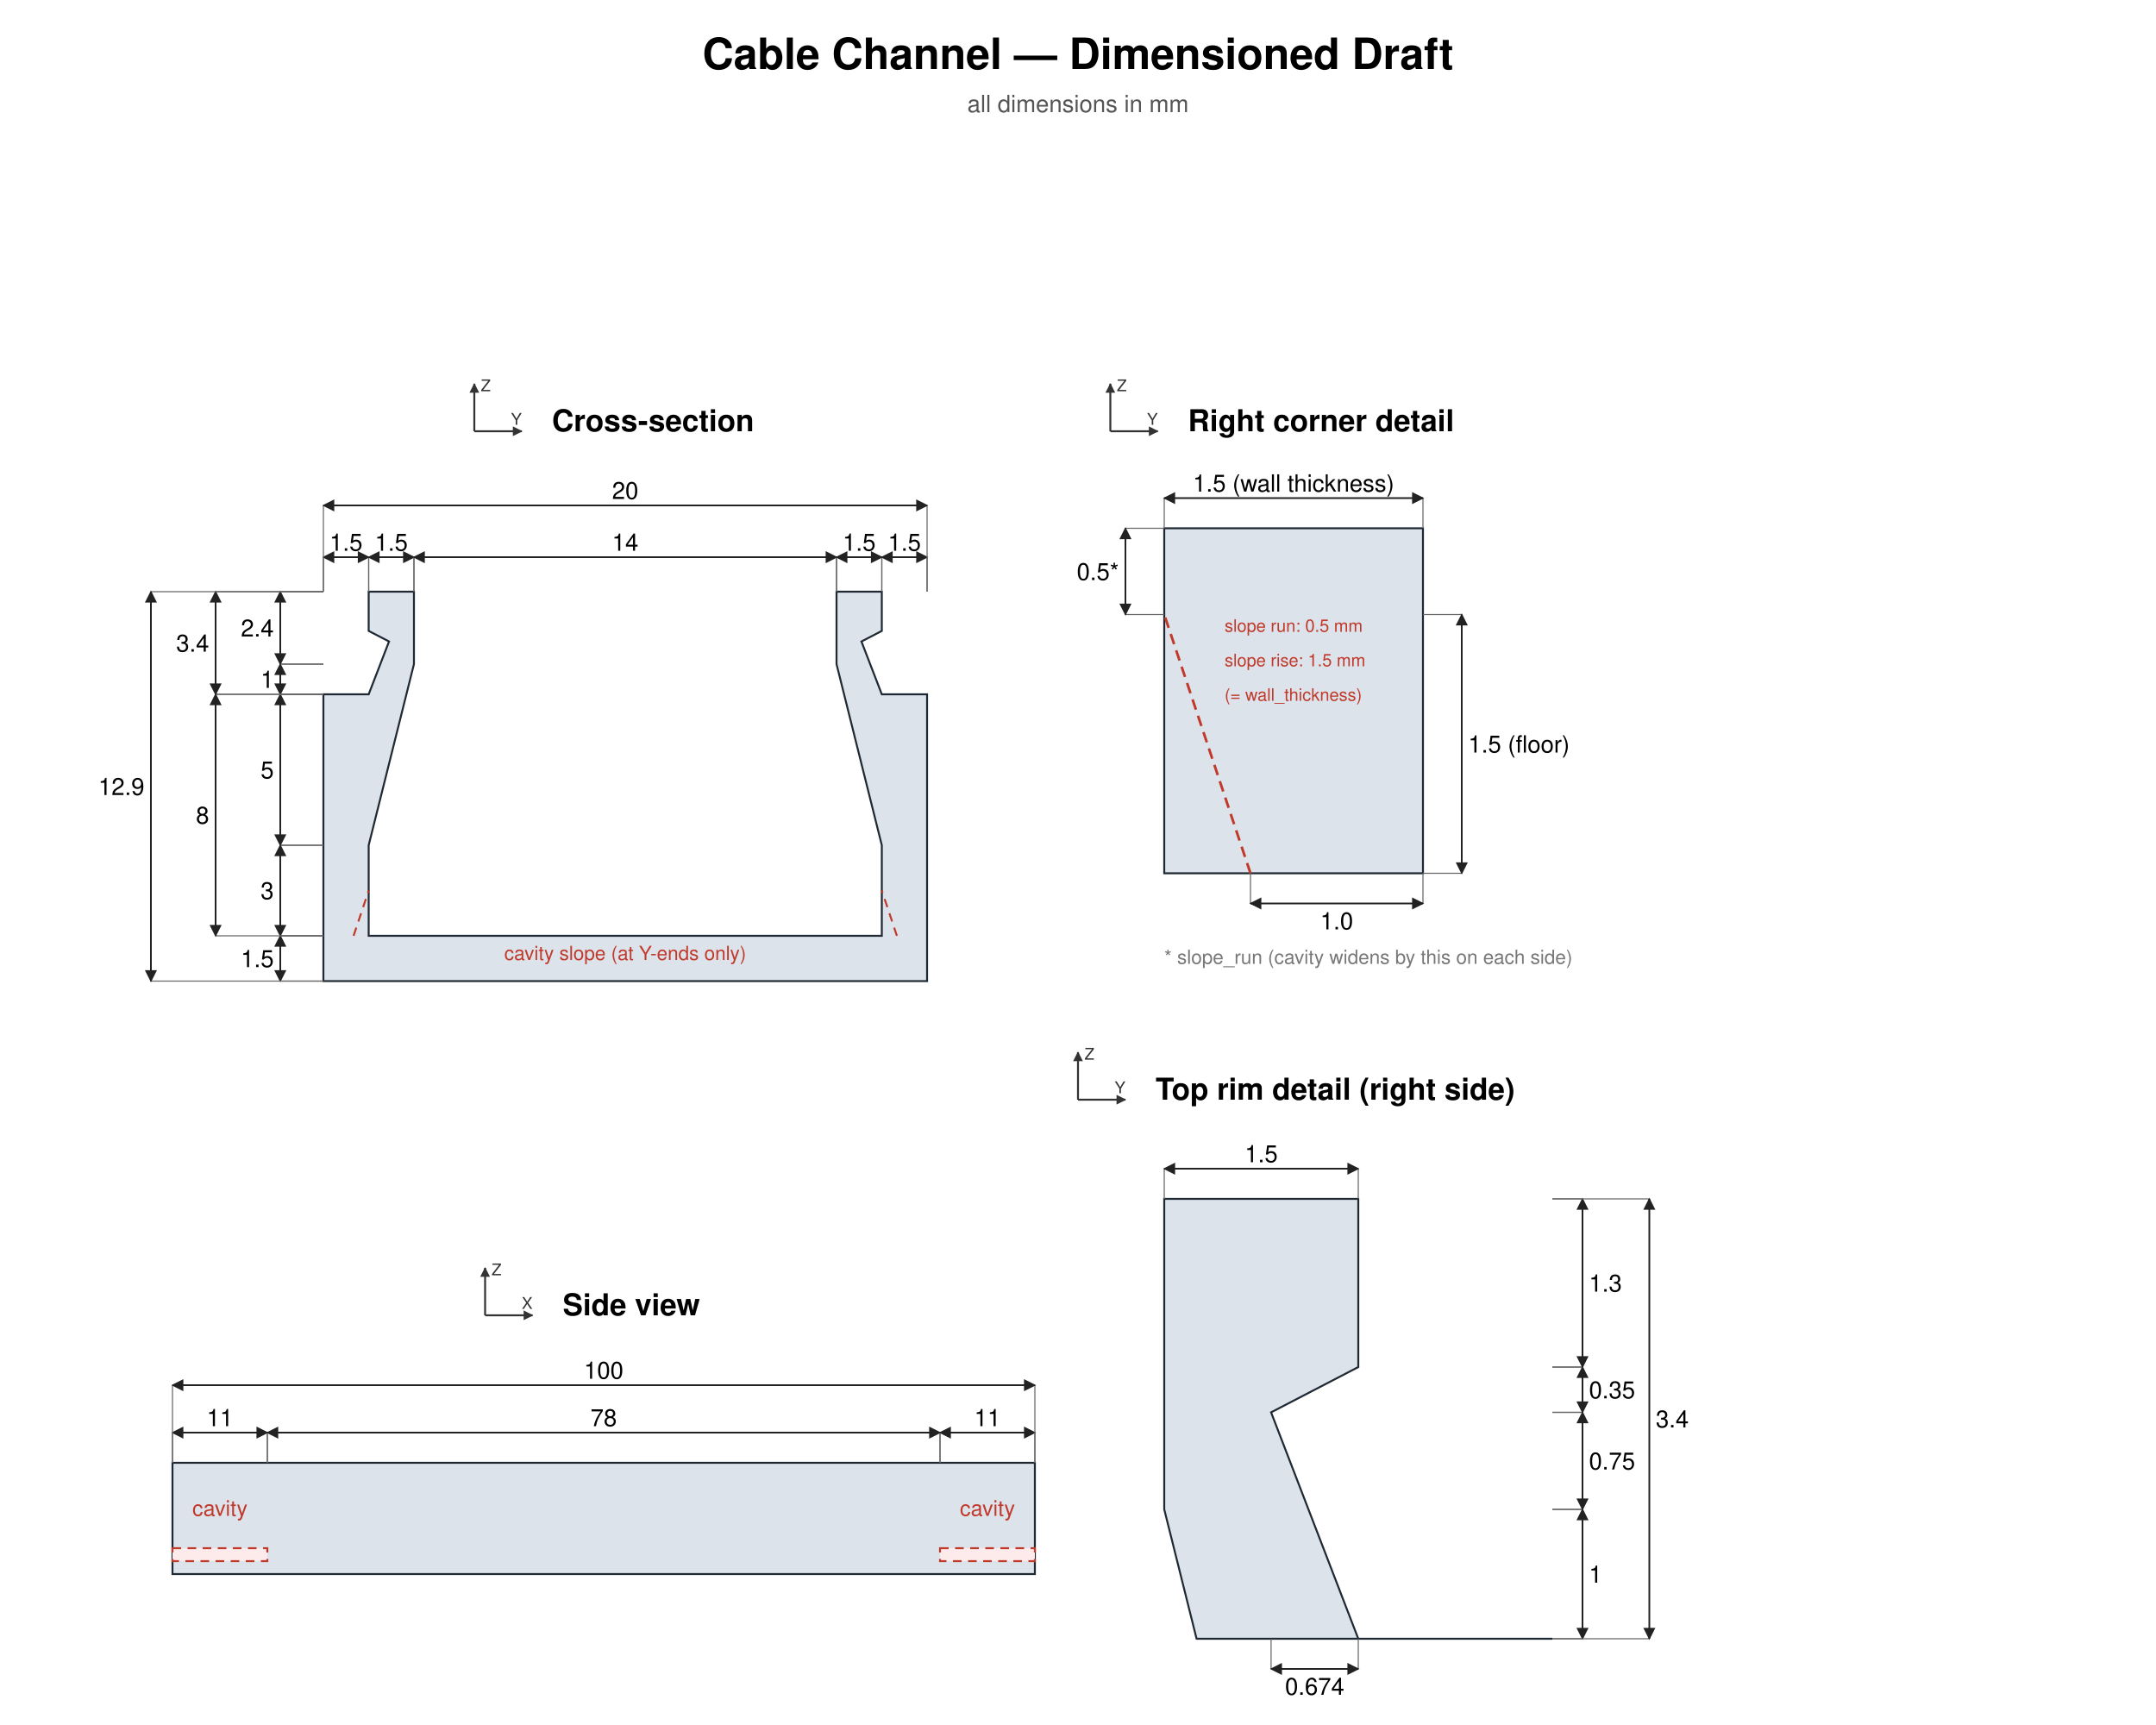
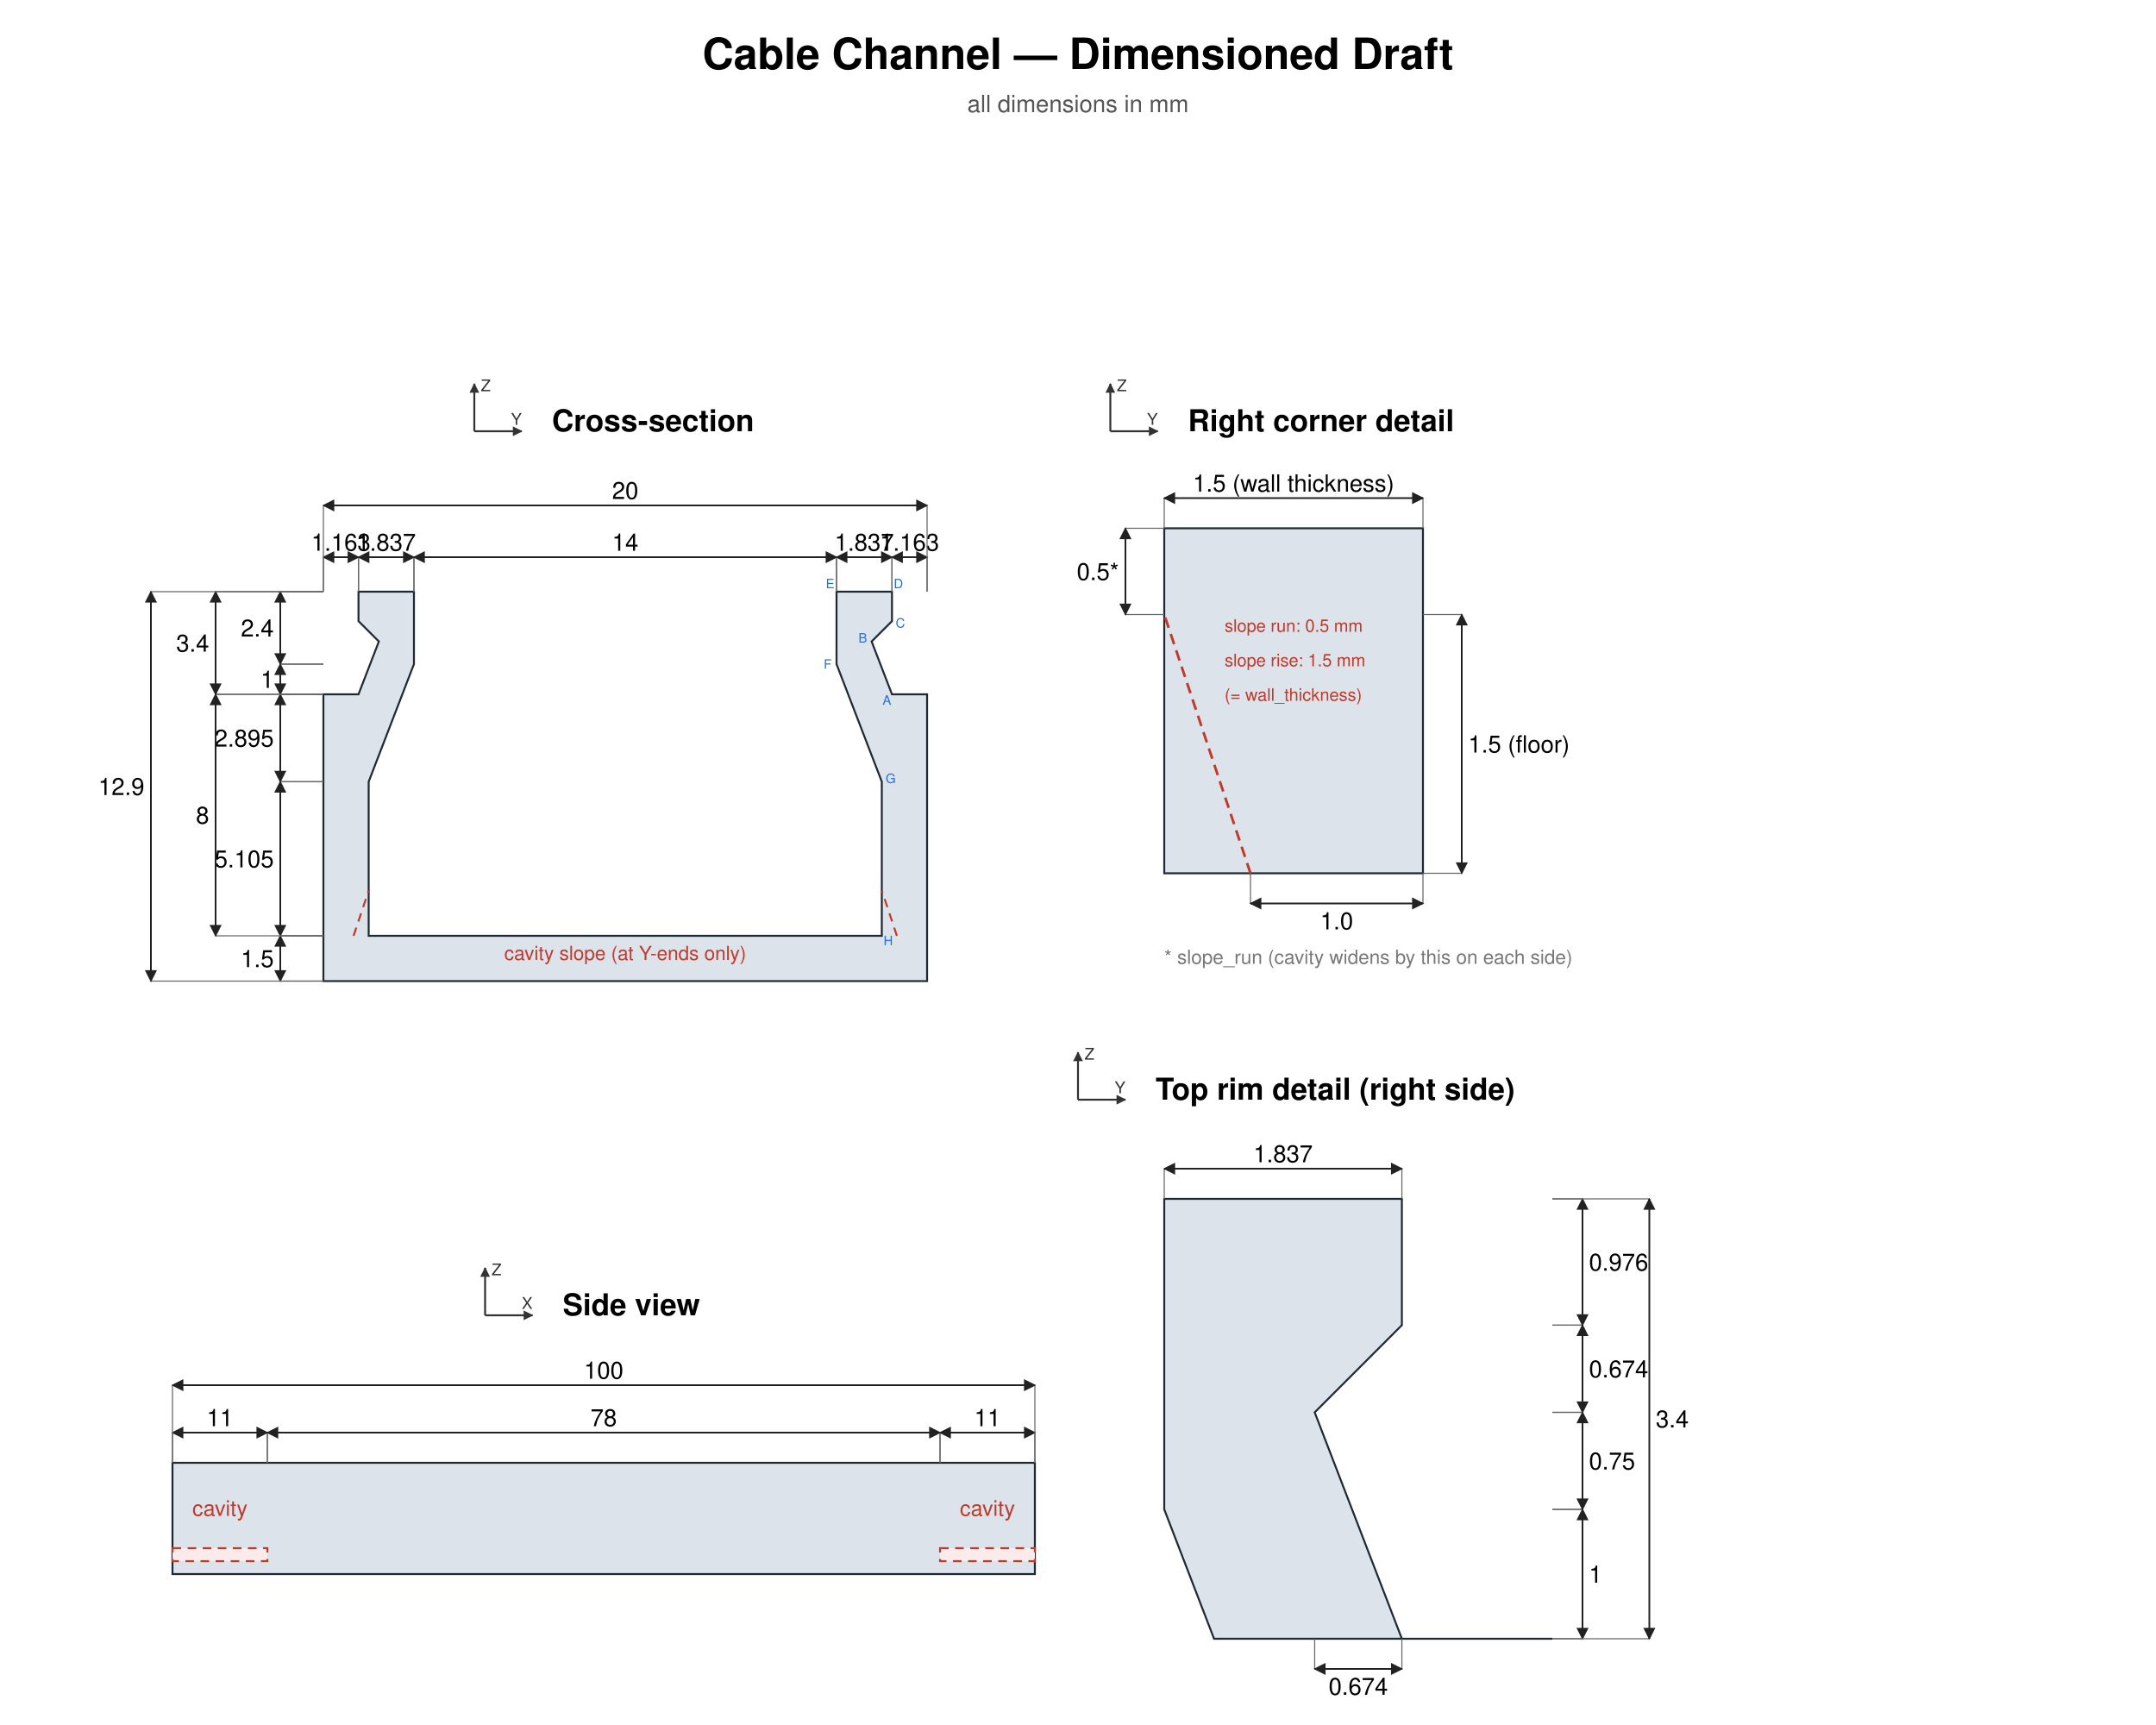
<svg xmlns="http://www.w3.org/2000/svg" width="1000" height="800" font-family="Helvetica, Arial, sans-serif">
  <defs>
    <marker id="arrL" viewBox="0 0 10 10" refX="1" refY="5" markerWidth="7" markerHeight="7" orient="auto">
      <path d="M 10 0 L 0 5 L 10 10 z" fill="#222" />
    </marker>
    <marker id="arrR" viewBox="0 0 10 10" refX="9" refY="5" markerWidth="7" markerHeight="7" orient="auto-start-reverse">
      <path d="M 0 0 L 10 5 L 0 10 z" fill="#222" />
    </marker>
    <marker id="axisArr" viewBox="0 0 12 12" refX="11" refY="6" markerWidth="5" markerHeight="5" orient="auto-start-reverse">
      <path d="M 0 0 L 12 6 L 0 12 Z" fill="#333" />
    </marker>
  </defs>
  <rect width="1000" height="800" fill="white" />
  <text x="500" y="32" text-anchor="middle" font-size="20" font-weight="bold">Cable Channel — Dimensioned Draft</text>
  <text x="500" y="52" text-anchor="middle" font-size="11" fill="#555">all dimensions in mm</text>
  <line x1="220" y1="200" x2="242" y2="200" stroke="#333" stroke-width="0.9" marker-end="url(#axisArr)" />
  <line x1="220" y1="200" x2="220" y2="178" stroke="#333" stroke-width="0.9" marker-end="url(#axisArr)" />
  <text x="223" y="178" dominant-baseline="hanging" font-size="7.5" fill="#333" text-anchor="start">Z</text>
  <text x="242" y="197" font-size="7.5" fill="#333" text-anchor="end">Y</text>
  <text x="256" y="200" text-anchor="start" font-size="14" font-weight="bold">Cross-section</text>
-   <path d="M 150.00 455.00 L 430.00 455.00 L 430.00 322.00 L 409.00 322.00 L 399.56 297.50 L 409.00 292.60 L 409.00 274.40 L 388.00 274.40 L 388.00 308.00 L 409.00 392.00 L 409.00 434.00 L 171.00 434.00 L 171.00 392.00 L 192.00 308.00 L 192.00 274.40 L 171.00 274.40 L 171.00 292.60 L 180.44 297.50 L 171.00 322.00 L 150.00 322.00 Z" fill="#dde3ea" stroke="#1f2933" stroke-width="0.9" />
+   <path d="M 150.00 455.00 L 430.00 455.00 L 430.00 322.00 L 413.72 322.00 L 404.28 297.50 L 413.72 288.06 L 413.72 274.40 L 388.00 274.40 L 388.00 308.00 L 409.00 362.53 L 409.00 434.00 L 171.00 434.00 L 171.00 362.53 L 192.00 308.00 L 192.00 274.40 L 166.28 274.40 L 166.28 288.06 L 175.72 297.50 L 166.28 322.00 L 150.00 322.00 Z" fill="#dde3ea" stroke="#1f2933" stroke-width="0.9" />
  <line x1="164.00" y1="434.00" x2="171.00" y2="413.00" stroke="#c0392b" stroke-width="0.9" stroke-dasharray="4,3" />
  <line x1="416.00" y1="434.00" x2="409.00" y2="413.00" stroke="#c0392b" stroke-width="0.9" stroke-dasharray="4,3" />
  <text x="290.00" y="445.20" text-anchor="middle" font-size="9" fill="#c0392b">cavity slope (at Y-ends only)</text>
+   <text x="411.34" y="325.46" text-anchor="middle" dominant-baseline="central" font-size="6" fill="#1f6feb">A</text>
+   <text x="400.18" y="296.63" text-anchor="middle" dominant-baseline="central" font-size="6" fill="#1f6feb">B</text>
+   <text x="417.60" y="289.67" text-anchor="middle" dominant-baseline="central" font-size="6" fill="#1f6feb">C</text>
+   <text x="416.69" y="271.43" text-anchor="middle" dominant-baseline="central" font-size="6" fill="#1f6feb">D</text>
+   <text x="385.03" y="271.43" text-anchor="middle" dominant-baseline="central" font-size="6" fill="#1f6feb">E</text>
+   <text x="383.87" y="308.77" text-anchor="middle" dominant-baseline="central" font-size="6" fill="#1f6feb">F</text>
+   <text x="413.13" y="361.76" text-anchor="middle" dominant-baseline="central" font-size="6" fill="#1f6feb">G</text>
+   <text x="411.97" y="436.97" text-anchor="middle" dominant-baseline="central" font-size="6" fill="#1f6feb">H</text>
  <line x1="150.00" y1="274.40" x2="150.00" y2="258.40" stroke="#666" stroke-width="0.5" />
-   <line x1="171.00" y1="274.40" x2="171.00" y2="258.40" stroke="#666" stroke-width="0.5" />
-   <line x1="150.00" y1="258.40" x2="171.00" y2="258.40" stroke="#222" stroke-width="0.8" marker-start="url(#arrL)" marker-end="url(#arrR)" />
-   <text x="160.50" y="255.40" text-anchor="middle" font-size="11">1.5</text>
-   <line x1="171.00" y1="274.40" x2="171.00" y2="258.40" stroke="#666" stroke-width="0.5" />
+   <line x1="166.28" y1="274.40" x2="166.28" y2="258.40" stroke="#666" stroke-width="0.5" />
+   <line x1="150.00" y1="258.40" x2="166.28" y2="258.40" stroke="#222" stroke-width="0.8" marker-start="url(#arrL)" marker-end="url(#arrR)" />
+   <text x="158.14" y="255.40" text-anchor="middle" font-size="11">1.163</text>
+   <line x1="166.28" y1="274.40" x2="166.28" y2="258.40" stroke="#666" stroke-width="0.5" />
  <line x1="192.00" y1="274.40" x2="192.00" y2="258.40" stroke="#666" stroke-width="0.5" />
-   <line x1="171.00" y1="258.40" x2="192.00" y2="258.40" stroke="#222" stroke-width="0.8" marker-start="url(#arrL)" marker-end="url(#arrR)" />
-   <text x="181.50" y="255.40" text-anchor="middle" font-size="11">1.5</text>
+   <line x1="166.28" y1="258.40" x2="192.00" y2="258.40" stroke="#222" stroke-width="0.8" marker-start="url(#arrL)" marker-end="url(#arrR)" />
+   <text x="179.14" y="255.40" text-anchor="middle" font-size="11">1.837</text>
  <line x1="192.00" y1="274.40" x2="192.00" y2="258.40" stroke="#666" stroke-width="0.5" />
  <line x1="388.00" y1="274.40" x2="388.00" y2="258.40" stroke="#666" stroke-width="0.5" />
  <line x1="192.00" y1="258.40" x2="388.00" y2="258.40" stroke="#222" stroke-width="0.8" marker-start="url(#arrL)" marker-end="url(#arrR)" />
  <text x="290.00" y="255.40" text-anchor="middle" font-size="11">14</text>
  <line x1="388.00" y1="274.40" x2="388.00" y2="258.40" stroke="#666" stroke-width="0.5" />
-   <line x1="409.00" y1="274.40" x2="409.00" y2="258.40" stroke="#666" stroke-width="0.5" />
-   <line x1="388.00" y1="258.40" x2="409.00" y2="258.40" stroke="#222" stroke-width="0.8" marker-start="url(#arrL)" marker-end="url(#arrR)" />
-   <text x="398.50" y="255.40" text-anchor="middle" font-size="11">1.5</text>
-   <line x1="409.00" y1="274.40" x2="409.00" y2="258.40" stroke="#666" stroke-width="0.5" />
+   <line x1="413.72" y1="274.40" x2="413.72" y2="258.40" stroke="#666" stroke-width="0.5" />
+   <line x1="388.00" y1="258.40" x2="413.72" y2="258.40" stroke="#222" stroke-width="0.8" marker-start="url(#arrL)" marker-end="url(#arrR)" />
+   <text x="400.86" y="255.40" text-anchor="middle" font-size="11">1.837</text>
+   <line x1="413.72" y1="274.40" x2="413.72" y2="258.40" stroke="#666" stroke-width="0.5" />
  <line x1="430.00" y1="274.40" x2="430.00" y2="258.40" stroke="#666" stroke-width="0.5" />
-   <line x1="409.00" y1="258.40" x2="430.00" y2="258.40" stroke="#222" stroke-width="0.8" marker-start="url(#arrL)" marker-end="url(#arrR)" />
-   <text x="419.50" y="255.40" text-anchor="middle" font-size="11">1.5</text>
+   <line x1="413.72" y1="258.40" x2="430.00" y2="258.40" stroke="#222" stroke-width="0.8" marker-start="url(#arrL)" marker-end="url(#arrR)" />
+   <text x="421.86" y="255.40" text-anchor="middle" font-size="11">1.163</text>
  <line x1="150.00" y1="274.40" x2="150.00" y2="234.40" stroke="#666" stroke-width="0.5" />
  <line x1="430.00" y1="274.40" x2="430.00" y2="234.40" stroke="#666" stroke-width="0.5" />
  <line x1="150.00" y1="234.40" x2="430.00" y2="234.40" stroke="#222" stroke-width="0.8" marker-start="url(#arrL)" marker-end="url(#arrR)" />
  <text x="290.00" y="231.40" text-anchor="middle" font-size="11">20</text>
  <line x1="150.00" y1="455.00" x2="130.00" y2="455.00" stroke="#666" stroke-width="0.5" />
  <line x1="150.00" y1="434.00" x2="130.00" y2="434.00" stroke="#666" stroke-width="0.5" />
  <line x1="130.00" y1="455.00" x2="130.00" y2="434.00" stroke="#222" stroke-width="0.8" marker-start="url(#arrL)" marker-end="url(#arrR)" />
  <text x="127.00" y="448.50" text-anchor="end" font-size="11">1.5</text>
  <line x1="150.00" y1="434.00" x2="130.00" y2="434.00" stroke="#666" stroke-width="0.5" />
-   <line x1="150.00" y1="392.00" x2="130.00" y2="392.00" stroke="#666" stroke-width="0.5" />
-   <line x1="130.00" y1="434.00" x2="130.00" y2="392.00" stroke="#222" stroke-width="0.8" marker-start="url(#arrL)" marker-end="url(#arrR)" />
-   <text x="127.00" y="417.00" text-anchor="end" font-size="11">3</text>
-   <line x1="150.00" y1="392.00" x2="130.00" y2="392.00" stroke="#666" stroke-width="0.5" />
+   <line x1="150.00" y1="362.53" x2="130.00" y2="362.53" stroke="#666" stroke-width="0.5" />
+   <line x1="130.00" y1="434.00" x2="130.00" y2="362.53" stroke="#222" stroke-width="0.8" marker-start="url(#arrL)" marker-end="url(#arrR)" />
+   <text x="127.00" y="402.26" text-anchor="end" font-size="11">5.105</text>
+   <line x1="150.00" y1="362.53" x2="130.00" y2="362.53" stroke="#666" stroke-width="0.5" />
  <line x1="150.00" y1="322.00" x2="130.00" y2="322.00" stroke="#666" stroke-width="0.5" />
-   <line x1="130.00" y1="392.00" x2="130.00" y2="322.00" stroke="#222" stroke-width="0.8" marker-start="url(#arrL)" marker-end="url(#arrR)" />
-   <text x="127.00" y="361.00" text-anchor="end" font-size="11">5</text>
+   <line x1="130.00" y1="362.53" x2="130.00" y2="322.00" stroke="#222" stroke-width="0.8" marker-start="url(#arrL)" marker-end="url(#arrR)" />
+   <text x="127.00" y="346.26" text-anchor="end" font-size="11">2.895</text>
  <line x1="150.00" y1="322.00" x2="130.00" y2="322.00" stroke="#666" stroke-width="0.5" />
  <line x1="150.00" y1="308.00" x2="130.00" y2="308.00" stroke="#666" stroke-width="0.5" />
  <line x1="130.00" y1="322.00" x2="130.00" y2="308.00" stroke="#222" stroke-width="0.8" marker-start="url(#arrL)" marker-end="url(#arrR)" />
  <text x="127.00" y="319.00" text-anchor="end" font-size="11">1</text>
  <line x1="150.00" y1="308.00" x2="130.00" y2="308.00" stroke="#666" stroke-width="0.5" />
  <line x1="150.00" y1="274.40" x2="130.00" y2="274.40" stroke="#666" stroke-width="0.5" />
  <line x1="130.00" y1="308.00" x2="130.00" y2="274.40" stroke="#222" stroke-width="0.8" marker-start="url(#arrL)" marker-end="url(#arrR)" />
  <text x="127.00" y="295.20" text-anchor="end" font-size="11">2.4</text>
  <line x1="150.00" y1="434.00" x2="100.00" y2="434.00" stroke="#666" stroke-width="0.5" />
  <line x1="150.00" y1="322.00" x2="100.00" y2="322.00" stroke="#666" stroke-width="0.5" />
  <line x1="100.00" y1="434.00" x2="100.00" y2="322.00" stroke="#222" stroke-width="0.8" marker-start="url(#arrL)" marker-end="url(#arrR)" />
  <text x="97.00" y="382.00" text-anchor="end" font-size="11">8</text>
  <line x1="150.00" y1="322.00" x2="100.00" y2="322.00" stroke="#666" stroke-width="0.5" />
  <line x1="150.00" y1="274.40" x2="100.00" y2="274.40" stroke="#666" stroke-width="0.5" />
  <line x1="100.00" y1="322.00" x2="100.00" y2="274.40" stroke="#222" stroke-width="0.8" marker-start="url(#arrL)" marker-end="url(#arrR)" />
  <text x="97.00" y="302.20" text-anchor="end" font-size="11">3.4</text>
  <line x1="150.00" y1="455.00" x2="70.00" y2="455.00" stroke="#666" stroke-width="0.5" />
  <line x1="150.00" y1="274.40" x2="70.00" y2="274.40" stroke="#666" stroke-width="0.5" />
  <line x1="70.00" y1="455.00" x2="70.00" y2="274.40" stroke="#222" stroke-width="0.8" marker-start="url(#arrL)" marker-end="url(#arrR)" />
  <text x="67.00" y="368.70" text-anchor="end" font-size="11">12.9</text>
  <line x1="515" y1="200" x2="537" y2="200" stroke="#333" stroke-width="0.9" marker-end="url(#axisArr)" />
  <line x1="515" y1="200" x2="515" y2="178" stroke="#333" stroke-width="0.9" marker-end="url(#axisArr)" />
  <text x="518" y="178" dominant-baseline="hanging" font-size="7.5" fill="#333" text-anchor="start">Z</text>
  <text x="537" y="197" font-size="7.5" fill="#333" text-anchor="end">Y</text>
  <text x="551" y="200" text-anchor="start" font-size="14" font-weight="bold">Right corner detail</text>
  <path d="M 540.00 405.00 L 660.00 405.00 L 660.00 245.00 L 540.00 245.00 Z" fill="#dde3ea" stroke="#1f2933" stroke-width="0.9" />
  <line x1="580.00" y1="405.00" x2="540.00" y2="285.00" stroke="#c0392b" stroke-width="1.2" stroke-dasharray="5,3" />
  <line x1="540.00" y1="245.00" x2="540.00" y2="231.00" stroke="#666" stroke-width="0.5" />
  <line x1="660.00" y1="245.00" x2="660.00" y2="231.00" stroke="#666" stroke-width="0.5" />
  <line x1="540.00" y1="231.00" x2="660.00" y2="231.00" stroke="#222" stroke-width="0.8" marker-start="url(#arrL)" marker-end="url(#arrR)" />
  <text x="600.00" y="228.00" text-anchor="middle" font-size="11">1.5  (wall thickness)</text>
  <line x1="580.00" y1="405.00" x2="580.00" y2="419.00" stroke="#666" stroke-width="0.5" />
  <line x1="660.00" y1="405.00" x2="660.00" y2="419.00" stroke="#666" stroke-width="0.5" />
  <line x1="580.00" y1="419.00" x2="660.00" y2="419.00" stroke="#222" stroke-width="0.8" marker-start="url(#arrL)" marker-end="url(#arrR)" />
  <text x="620.00" y="431.00" text-anchor="middle" font-size="11">1.0</text>
  <line x1="660.00" y1="405.00" x2="678.00" y2="405.00" stroke="#666" stroke-width="0.5" />
  <line x1="660.00" y1="285.00" x2="678.00" y2="285.00" stroke="#666" stroke-width="0.5" />
  <line x1="678.00" y1="405.00" x2="678.00" y2="285.00" stroke="#222" stroke-width="0.8" marker-start="url(#arrL)" marker-end="url(#arrR)" />
  <text x="681.00" y="349.00" text-anchor="start" font-size="11">1.5  (floor)</text>
  <line x1="540.00" y1="285.00" x2="522.00" y2="285.00" stroke="#666" stroke-width="0.5" />
  <line x1="540.00" y1="245.00" x2="522.00" y2="245.00" stroke="#666" stroke-width="0.5" />
  <line x1="522.00" y1="285.00" x2="522.00" y2="245.00" stroke="#222" stroke-width="0.8" marker-start="url(#arrL)" marker-end="url(#arrR)" />
  <text x="519.00" y="269.00" text-anchor="end" font-size="11">0.5*</text>
  <text x="568.00" y="293.00" text-anchor="start" font-size="8" fill="#c0392b">slope run: 0.5 mm</text>
  <text x="568.00" y="309.00" text-anchor="start" font-size="8" fill="#c0392b">slope rise: 1.5 mm</text>
  <text x="568.00" y="325.00" text-anchor="start" font-size="8" fill="#c0392b">(= wall_thickness)</text>
  <text x="540.00" y="447.00" text-anchor="start" font-size="9" fill="#777">* slope_run (cavity widens by this on each side)</text>
  <line x1="500" y1="510" x2="522" y2="510" stroke="#333" stroke-width="0.9" marker-end="url(#axisArr)" />
  <line x1="500" y1="510" x2="500" y2="488" stroke="#333" stroke-width="0.9" marker-end="url(#axisArr)" />
  <text x="503" y="488" dominant-baseline="hanging" font-size="7.5" fill="#333" text-anchor="start">Z</text>
  <text x="522" y="507" font-size="7.5" fill="#333" text-anchor="end">Y</text>
  <text x="536" y="510" text-anchor="start" font-size="14" font-weight="bold">Top rim detail (right side)</text>
-   <path d="M 720.00 760.00 L 630.00 760.00 L 589.56 655.00 L 630.00 634.00 L 630.00 556.00 L 540.00 556.00 L 540.00 700.00 L 555.00 760.00 Z" fill="#dde3ea" stroke="#1f2933" stroke-width="0.9" />
+   <path d="M 720.00 760.00 L 650.22 760.00 L 609.78 655.00 L 650.22 614.56 L 650.22 556.00 L 540.00 556.00 L 540.00 700.00 L 563.10 760.00 Z" fill="#dde3ea" stroke="#1f2933" stroke-width="0.9" />
  <line x1="720.00" y1="760.00" x2="734.00" y2="760.00" stroke="#666" stroke-width="0.5" />
  <line x1="720.00" y1="700.00" x2="734.00" y2="700.00" stroke="#666" stroke-width="0.5" />
  <line x1="734.00" y1="760.00" x2="734.00" y2="700.00" stroke="#222" stroke-width="0.8" marker-start="url(#arrL)" marker-end="url(#arrR)" />
  <text x="737.00" y="734.00" text-anchor="start" font-size="11">1</text>
  <line x1="720.00" y1="700.00" x2="734.00" y2="700.00" stroke="#666" stroke-width="0.5" />
  <line x1="720.00" y1="655.00" x2="734.00" y2="655.00" stroke="#666" stroke-width="0.5" />
  <line x1="734.00" y1="700.00" x2="734.00" y2="655.00" stroke="#222" stroke-width="0.8" marker-start="url(#arrL)" marker-end="url(#arrR)" />
  <text x="737.00" y="681.50" text-anchor="start" font-size="11">0.75</text>
  <line x1="720.00" y1="655.00" x2="734.00" y2="655.00" stroke="#666" stroke-width="0.5" />
-   <line x1="720.00" y1="634.00" x2="734.00" y2="634.00" stroke="#666" stroke-width="0.5" />
-   <line x1="734.00" y1="655.00" x2="734.00" y2="634.00" stroke="#222" stroke-width="0.8" marker-start="url(#arrL)" marker-end="url(#arrR)" />
-   <text x="737.00" y="648.50" text-anchor="start" font-size="11">0.35</text>
-   <line x1="720.00" y1="634.00" x2="734.00" y2="634.00" stroke="#666" stroke-width="0.5" />
+   <line x1="720.00" y1="614.56" x2="734.00" y2="614.56" stroke="#666" stroke-width="0.5" />
+   <line x1="734.00" y1="655.00" x2="734.00" y2="614.56" stroke="#222" stroke-width="0.8" marker-start="url(#arrL)" marker-end="url(#arrR)" />
+   <text x="737.00" y="638.78" text-anchor="start" font-size="11">0.674</text>
+   <line x1="720.00" y1="614.56" x2="734.00" y2="614.56" stroke="#666" stroke-width="0.5" />
  <line x1="720.00" y1="556.00" x2="734.00" y2="556.00" stroke="#666" stroke-width="0.5" />
-   <line x1="734.00" y1="634.00" x2="734.00" y2="556.00" stroke="#222" stroke-width="0.8" marker-start="url(#arrL)" marker-end="url(#arrR)" />
-   <text x="737.00" y="599.00" text-anchor="start" font-size="11">1.3</text>
+   <line x1="734.00" y1="614.56" x2="734.00" y2="556.00" stroke="#222" stroke-width="0.8" marker-start="url(#arrL)" marker-end="url(#arrR)" />
+   <text x="737.00" y="589.28" text-anchor="start" font-size="11">0.976</text>
  <line x1="720.00" y1="760.00" x2="765.00" y2="760.00" stroke="#666" stroke-width="0.5" />
  <line x1="720.00" y1="556.00" x2="765.00" y2="556.00" stroke="#666" stroke-width="0.5" />
  <line x1="765.00" y1="760.00" x2="765.00" y2="556.00" stroke="#222" stroke-width="0.8" marker-start="url(#arrL)" marker-end="url(#arrR)" />
  <text x="768.00" y="662.00" text-anchor="start" font-size="11">3.4</text>
  <line x1="540.00" y1="556.00" x2="540.00" y2="542.00" stroke="#666" stroke-width="0.5" />
-   <line x1="630.00" y1="556.00" x2="630.00" y2="542.00" stroke="#666" stroke-width="0.5" />
-   <line x1="540.00" y1="542.00" x2="630.00" y2="542.00" stroke="#222" stroke-width="0.8" marker-start="url(#arrL)" marker-end="url(#arrR)" />
-   <text x="585.00" y="539.00" text-anchor="middle" font-size="11">1.5</text>
-   <line x1="589.56" y1="760.00" x2="589.56" y2="774.00" stroke="#666" stroke-width="0.5" />
-   <line x1="630.00" y1="760.00" x2="630.00" y2="774.00" stroke="#666" stroke-width="0.5" />
-   <line x1="589.56" y1="774.00" x2="630.00" y2="774.00" stroke="#222" stroke-width="0.8" marker-start="url(#arrL)" marker-end="url(#arrR)" />
-   <text x="609.78" y="786.00" text-anchor="middle" font-size="11">0.674</text>
+   <line x1="650.22" y1="556.00" x2="650.22" y2="542.00" stroke="#666" stroke-width="0.5" />
+   <line x1="540.00" y1="542.00" x2="650.22" y2="542.00" stroke="#222" stroke-width="0.8" marker-start="url(#arrL)" marker-end="url(#arrR)" />
+   <text x="595.11" y="539.00" text-anchor="middle" font-size="11">1.837</text>
+   <line x1="609.78" y1="760.00" x2="609.78" y2="774.00" stroke="#666" stroke-width="0.5" />
+   <line x1="650.22" y1="760.00" x2="650.22" y2="774.00" stroke="#666" stroke-width="0.5" />
+   <line x1="609.78" y1="774.00" x2="650.22" y2="774.00" stroke="#222" stroke-width="0.8" marker-start="url(#arrL)" marker-end="url(#arrR)" />
+   <text x="630.00" y="786.00" text-anchor="middle" font-size="11">0.674</text>
  <line x1="225" y1="610" x2="247" y2="610" stroke="#333" stroke-width="0.9" marker-end="url(#axisArr)" />
  <line x1="225" y1="610" x2="225" y2="588" stroke="#333" stroke-width="0.9" marker-end="url(#axisArr)" />
  <text x="228" y="588" dominant-baseline="hanging" font-size="7.5" fill="#333" text-anchor="start">Z</text>
  <text x="247" y="607" font-size="7.5" fill="#333" text-anchor="end">X</text>
  <text x="261" y="610" text-anchor="start" font-size="14" font-weight="bold">Side view</text>
  <rect x="80.00" y="678.40" width="400.00" height="51.60" fill="#dde3ea" stroke="#1f2933" stroke-width="0.9" />
  <rect x="80.00" y="718.00" width="44.00" height="6.00" fill="#fcebea" stroke="#c0392b" stroke-width="0.9" stroke-dasharray="4,3" />
  <rect x="436.00" y="718.00" width="44.00" height="6.00" fill="#fcebea" stroke="#c0392b" stroke-width="0.9" stroke-dasharray="4,3" />
  <text x="102.00" y="703.00" text-anchor="middle" font-size="10" fill="#c0392b">cavity</text>
  <text x="458.00" y="703.00" text-anchor="middle" font-size="10" fill="#c0392b">cavity</text>
  <line x1="80.00" y1="678.40" x2="80.00" y2="664.40" stroke="#666" stroke-width="0.5" />
  <line x1="124.00" y1="678.40" x2="124.00" y2="664.40" stroke="#666" stroke-width="0.5" />
  <line x1="80.00" y1="664.40" x2="124.00" y2="664.40" stroke="#222" stroke-width="0.8" marker-start="url(#arrL)" marker-end="url(#arrR)" />
  <text x="102.00" y="661.40" text-anchor="middle" font-size="11">11</text>
  <line x1="124.00" y1="678.40" x2="124.00" y2="664.40" stroke="#666" stroke-width="0.5" />
  <line x1="436.00" y1="678.40" x2="436.00" y2="664.40" stroke="#666" stroke-width="0.5" />
  <line x1="124.00" y1="664.40" x2="436.00" y2="664.40" stroke="#222" stroke-width="0.8" marker-start="url(#arrL)" marker-end="url(#arrR)" />
  <text x="280.00" y="661.40" text-anchor="middle" font-size="11">78</text>
  <line x1="436.00" y1="678.40" x2="436.00" y2="664.40" stroke="#666" stroke-width="0.5" />
  <line x1="480.00" y1="678.40" x2="480.00" y2="664.40" stroke="#666" stroke-width="0.5" />
  <line x1="436.00" y1="664.40" x2="480.00" y2="664.40" stroke="#222" stroke-width="0.8" marker-start="url(#arrL)" marker-end="url(#arrR)" />
  <text x="458.00" y="661.40" text-anchor="middle" font-size="11">11</text>
  <line x1="80.00" y1="678.40" x2="80.00" y2="642.40" stroke="#666" stroke-width="0.5" />
  <line x1="480.00" y1="678.40" x2="480.00" y2="642.40" stroke="#666" stroke-width="0.5" />
  <line x1="80.00" y1="642.40" x2="480.00" y2="642.40" stroke="#222" stroke-width="0.8" marker-start="url(#arrL)" marker-end="url(#arrR)" />
  <text x="280.00" y="639.40" text-anchor="middle" font-size="11">100</text>
</svg>
